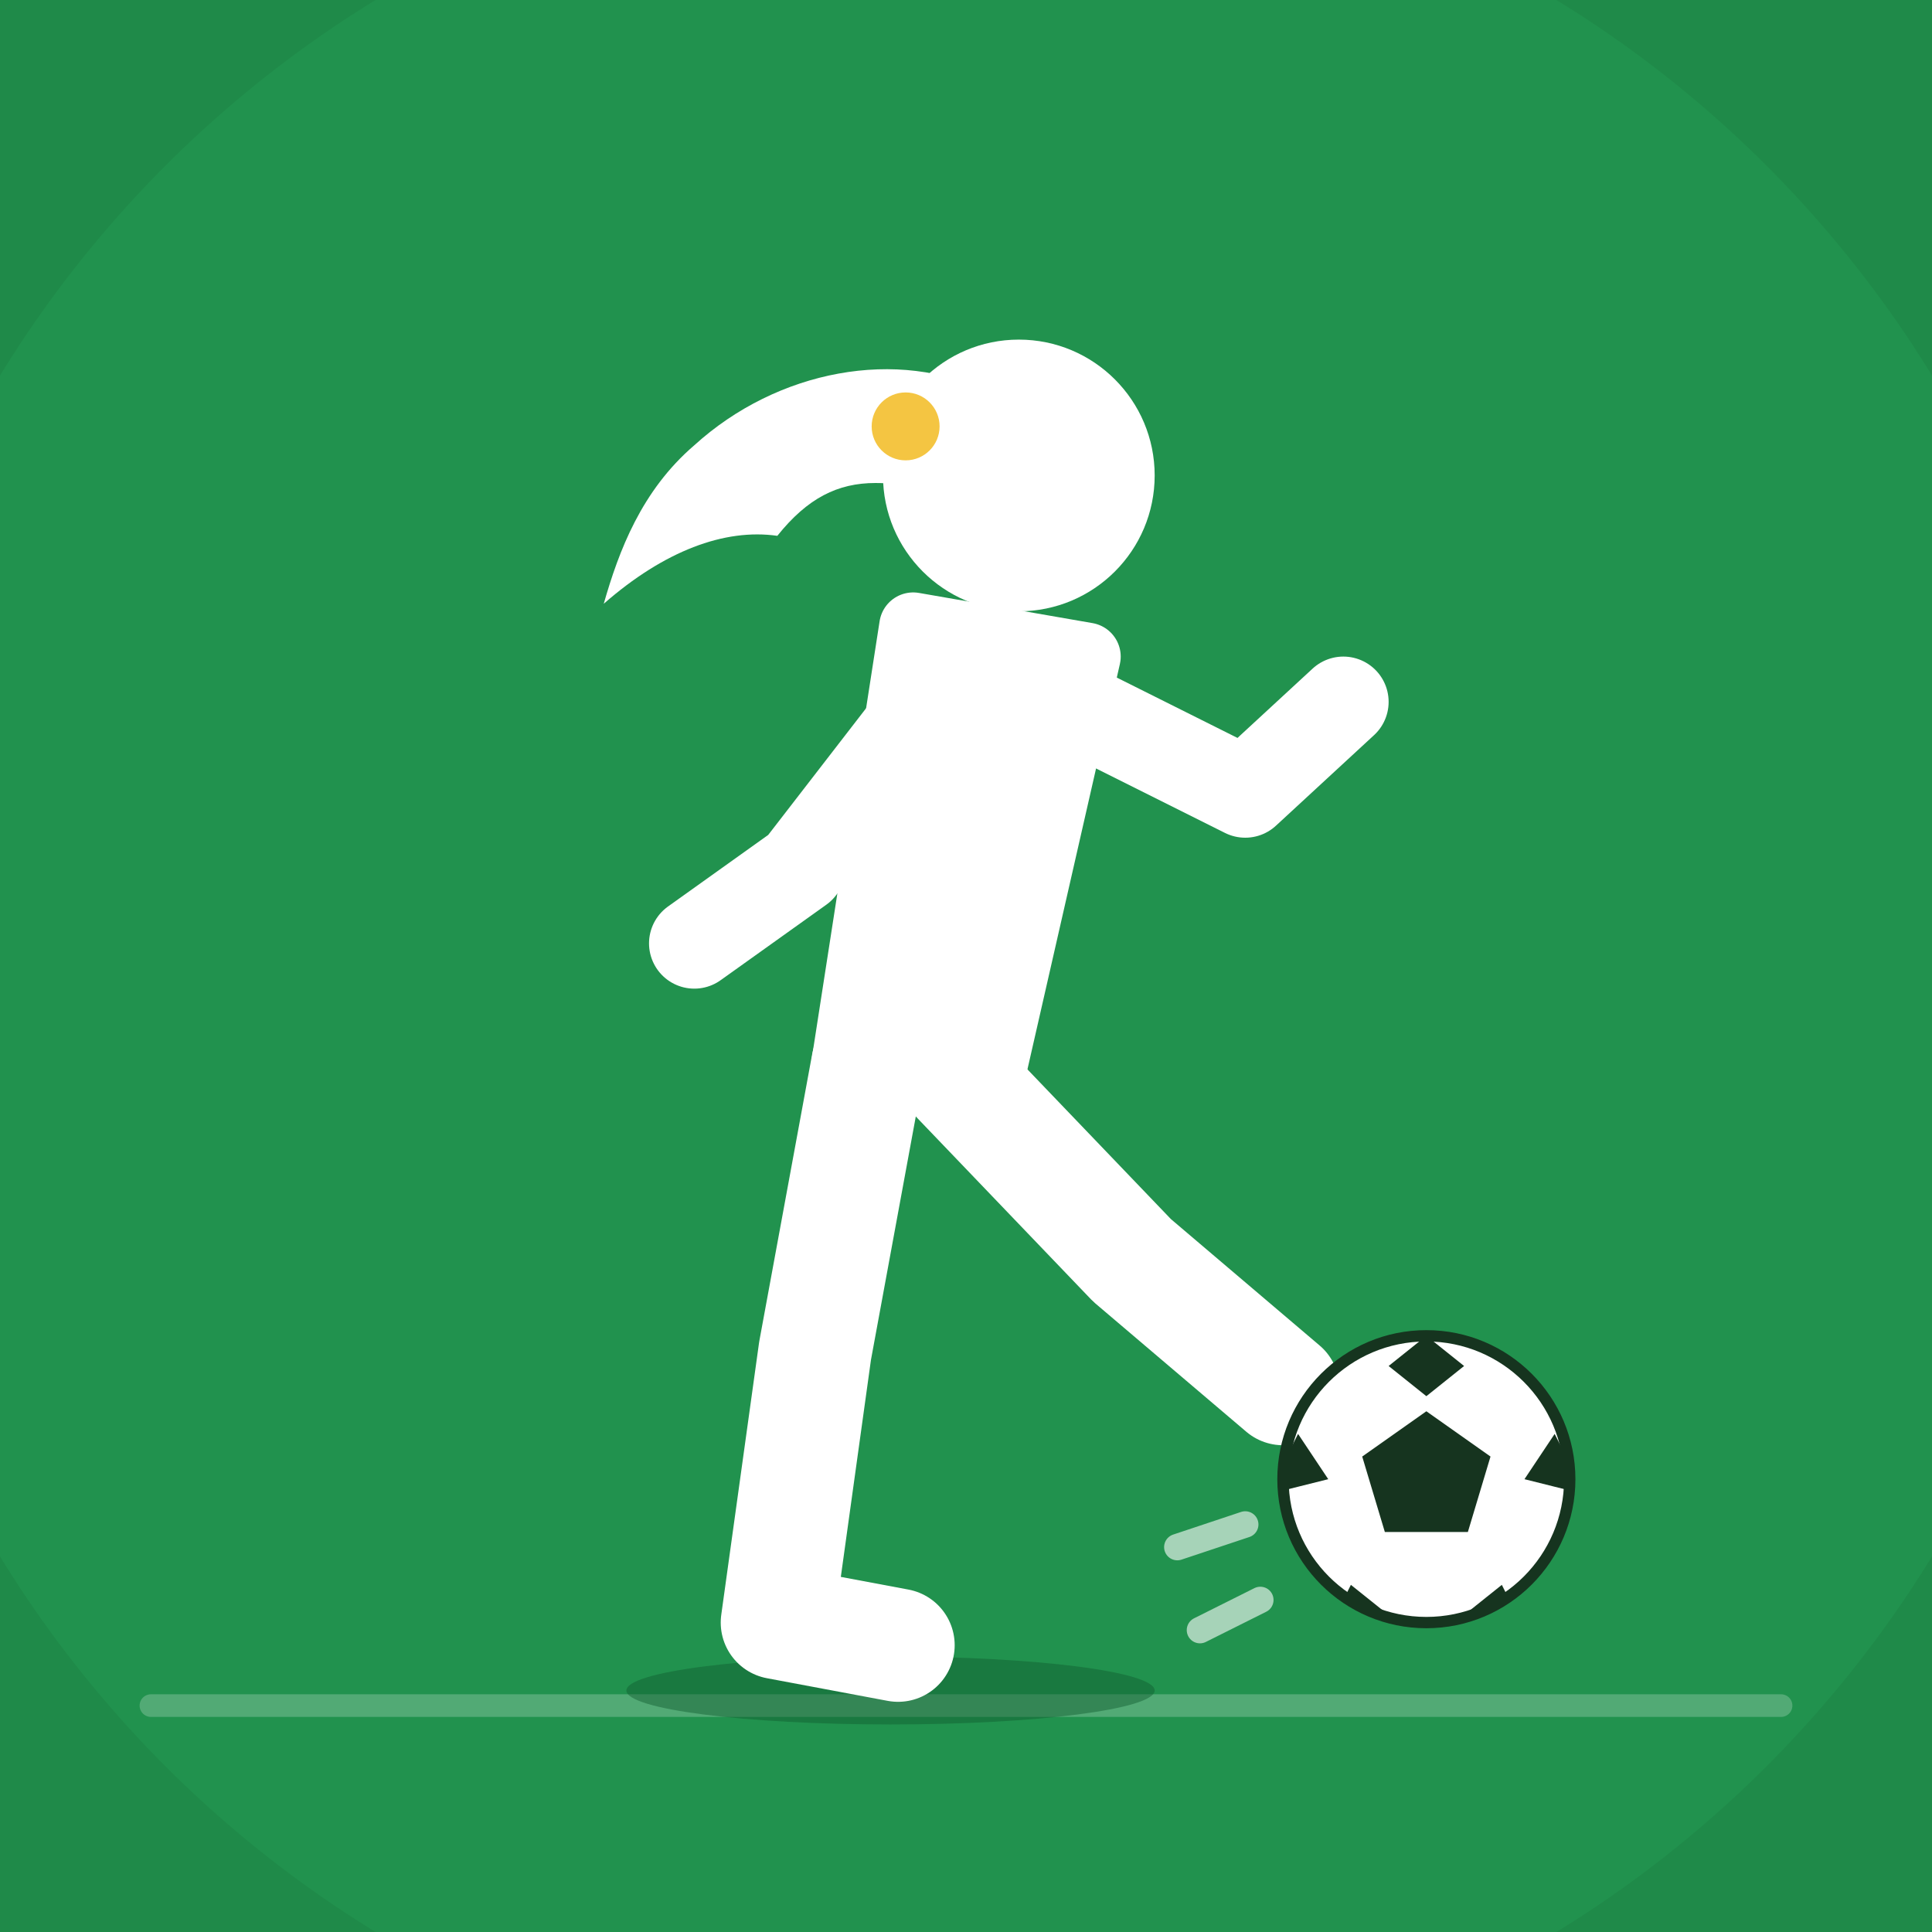
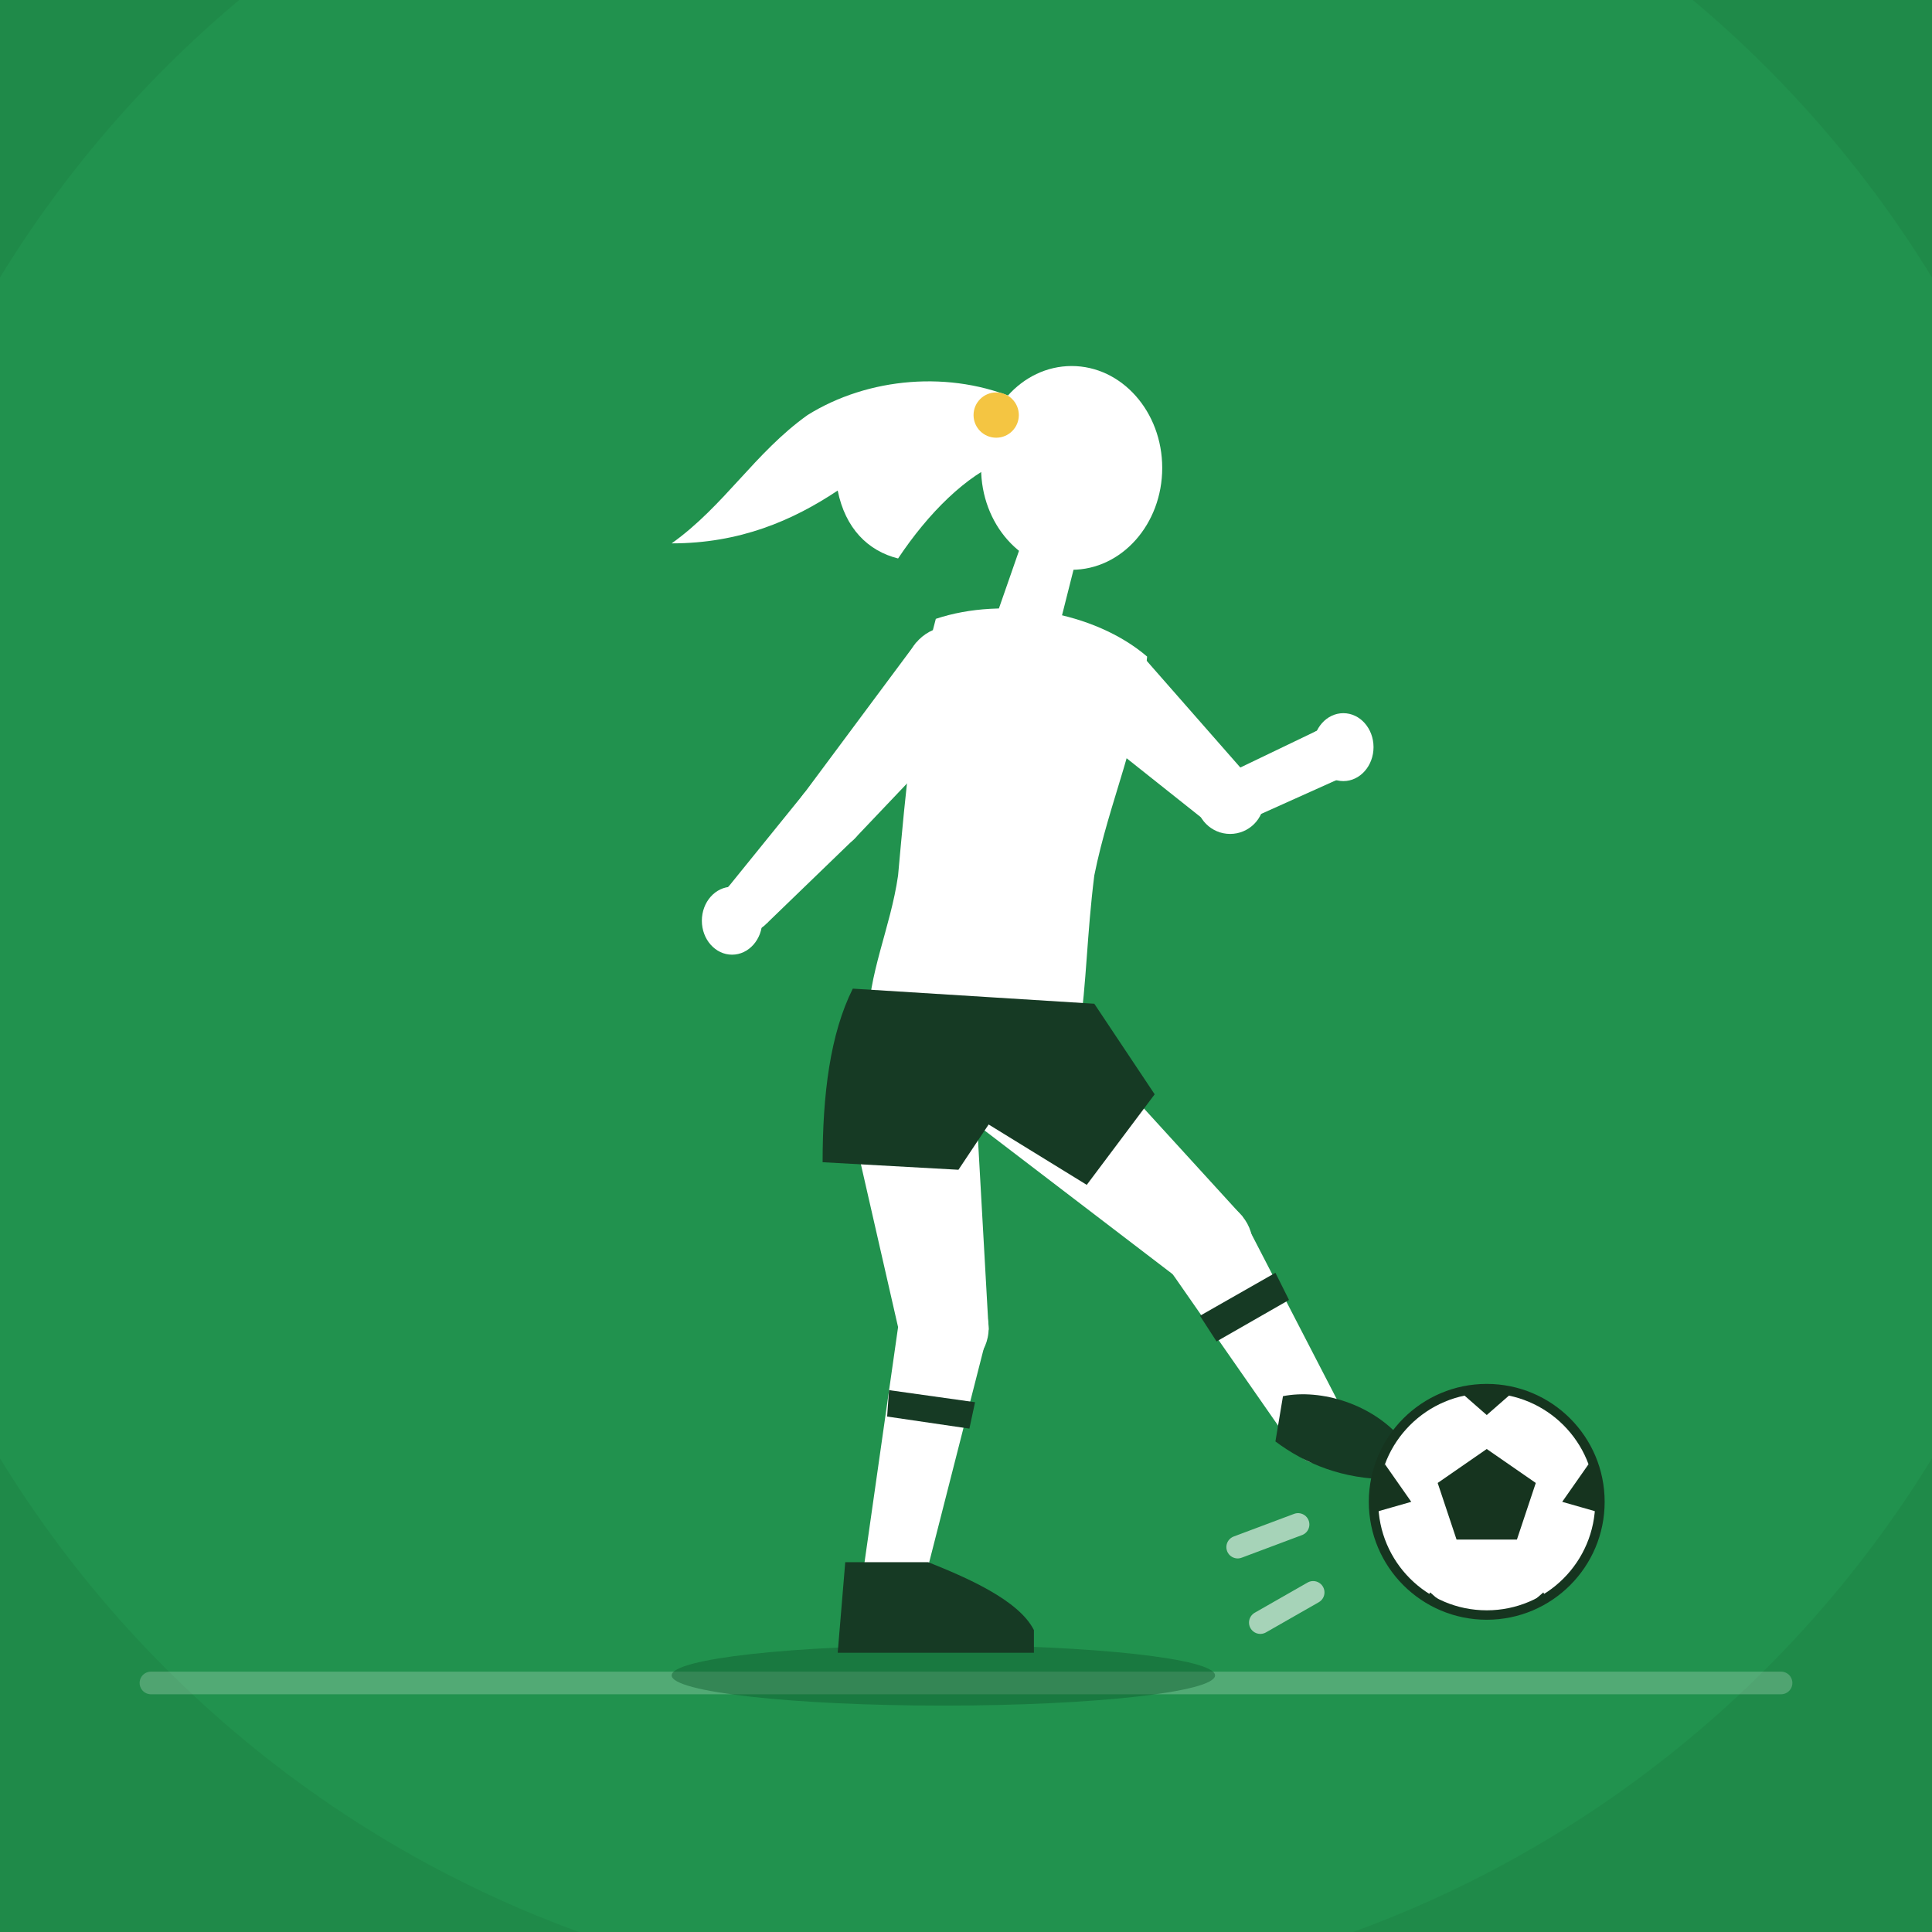
<svg xmlns="http://www.w3.org/2000/svg" viewBox="0 0 512 512" width="1024" height="1024">
+   <rect width="512" height="512" fill="#1F8A49" />
+   <circle cx="256" cy="230" r="300" fill="#24A055" opacity="0.35" />
+   <path d="M40 446 H472" stroke="#FFFFFF" stroke-opacity="0.22" stroke-width="6" stroke-linecap="round" />
+   <ellipse cx="250" cy="444" rx="72" ry="8" fill="#0F5A2E" opacity="0.45" />
+   <path d="M242.8 170.3 L213.2 210.1 L192.8 235.3 L203.2 244.7 L226.8 221.9 L261.2 185.7 Z" fill="#FFFFFF" />
+   <circle cx="252" cy="178" r="12.0" fill="#FFFFFF" />
+   <circle cx="220" cy="216" r="9.0" fill="#FFFFFF" />
+   <circle cx="198" cy="240" r="7.0" fill="#FFFFFF" />
+   <ellipse cx="194" cy="244" rx="8" ry="9" fill="#FFFFFF" />
+   <path d="M222.2 282.5 L238.0 351.7 L228.2 420.4 L243.8 423.6 L262.0 352.3 L257.8 277.5 Z" fill="#FFFFFF" />
+   <circle cx="240" cy="280" r="18.0" fill="#FFFFFF" />
+   <circle cx="250" cy="352" r="12.0" fill="#FFFFFF" />
+   <circle cx="236" cy="422" r="8.0" fill="#FFFFFF" />
+   <path d="M235.6 368.4 L235.1 375.4 L256.9 378.6 L258.4 371.6 Z" fill="#163A24" />
+   <path d="M224 414 L246 414 C256 418 270 424 274 432 L274 438 L222 438 Z" fill="#163A24" />
+   <path d="M248 164 C266 158 290 162 304 174 C302 196 294 212 290 232 C288 248 288 260 286 274 L230 272 C230 258 236 246 238 232 C240 210 242 186 248 164 Z" fill="#FFFFFF" />
+   <path d="M257.8 297.2 L310.8 337.7 L343.1 384.1 L356.9 375.9 L329.2 322.3 L282.2 270.8 Z" fill="#FFFFFF" />
+   <circle cx="270" cy="284" r="18.0" fill="#FFFFFF" />
+   <circle cx="320" cy="330" r="12.0" fill="#FFFFFF" />
+   <circle cx="350" cy="380" r="8.0" fill="#FFFFFF" />
+   <path d="M318.0 348.7 L322.4 355.5 L341.6 344.5 L338.0 337.3 Z" fill="#163A24" />
+   <path d="M340 370 C350 368 364 372 372 382 L368 392 C356 392 346 388 338 382 Z" fill="#163A24" />
+   <path d="M226 262 L290 266 L306 290 L288 314 L262 298 L254 310 L218 308 C218 290 220 274 226 262 Z" fill="#163A24" />
+   <path d="M285.8 190.8 L323.3 220.6 L354.9 206.4 L349.1 193.6 L328.7 203.4 L302.2 173.2 Z" fill="#FFFFFF" />
+   <circle cx="294" cy="182" r="12.0" fill="#FFFFFF" />
+   <circle cx="326" cy="212" r="9.0" fill="#FFFFFF" />
+   <circle cx="352" cy="200" r="7.0" fill="#FFFFFF" />
+   <ellipse cx="356" cy="198" rx="8" ry="9" fill="#FFFFFF" />
+   <path d="M280.1 168.4 L285.2 148.2 L270.8 143.8 L263.9 163.6 Z" fill="#FFFFFF" />
+   <circle cx="272" cy="166" r="8.5" fill="#FFFFFF" />
+   <circle cx="278" cy="146" r="7.5" fill="#FFFFFF" />
+   <ellipse cx="284" cy="124" rx="24" ry="27" fill="#FFFFFF" />
+   <path d="M270 106 C252 98 230 100 214 110 C200 120 192 134 178 144 C196 144 210 138 222 130 C224 140 230 146 238 148 C246 136 256 126 266 122 Z" fill="#FFFFFF" />
+   <circle cx="264" cy="110" r="6" fill="#F4C542" />
  <defs>
    <clipPath id="ball">
-       <circle cx="378" cy="392" r="38" />
+       <circle cx="394" cy="398" r="30" />
    </clipPath>
  </defs>
-   <rect width="512" height="512" fill="#1F8A49" />
-   <circle cx="256" cy="256" r="300" fill="#24A055" opacity="0.35" />
-   <path d="M40 452 H472" stroke="#FFFFFF" stroke-opacity="0.22" stroke-width="6" stroke-linecap="round" />
-   <ellipse cx="236" cy="448" rx="70" ry="9" fill="#0F5A2E" opacity="0.45" />
-   <g fill="none" stroke="#FFFFFF" stroke-linecap="round" stroke-linejoin="round">
-     <path d="M246 186 L212 230 L184 250" stroke-width="24" />
-     <path d="M286 188 L330 210 L356 186" stroke-width="24" />
-     <path d="M230 282 L216 358 L206 430 L238 436" stroke-width="30" />
-     <path d="M254 286 L300 334 L340 368" stroke-width="30" />
+   <circle cx="394" cy="398" r="30" fill="#FFFFFF" />
+   <g clip-path="url(#ball)" fill="#16341F">
+     <path d="M394 384 L407 393 L402 408 L386 408 L381 393 Z" />
+     <path d="M394 362 L402 368 L394 375 L386 368 Z" />
+     <path d="M421 388 L428 402 L414 398 Z" />
+     <path d="M367 388 L374 398 L360 402 Z" />
+     <path d="M409 422 L414 432 L401 429 Z" />
+     <path d="M379 422 L387 429 L374 432 Z" />
  </g>
-   <path d="M242 166 L288 174 L262 288 L224 282 Z" fill="#FFFFFF" stroke="#FFFFFF" stroke-width="18" stroke-linejoin="round" />
-   <path d="M262 104 C238 92 206 98 184 118 C170 130 164 146 160 160 C176 146 192 140 206 142 C214 132 222 128 232 128 C240 128 252 130 262 136 Z" fill="#FFFFFF" />
-   <circle cx="270" cy="126" r="36" fill="#FFFFFF" />
-   <circle cx="240" cy="113" r="9" fill="#F4C542" />
-   <circle cx="378" cy="392" r="38" fill="#FFFFFF" />
-   <g clip-path="url(#ball)" fill="#16341F">
-     <path d="M378 374 L395 386 L389 406 L367 406 L361 386 Z" />
-     <path d="M378 354 L388 362 L378 370 L368 362 Z" />
-     <path d="M412 380 L420 396 L404 392 Z" />
-     <path d="M344 380 L352 392 L336 396 Z" />
-     <path d="M398 420 L404 432 L388 428 Z" />
-     <path d="M358 420 L368 428 L352 432 Z" />
-   </g>
-   <circle cx="378" cy="392" r="38" fill="none" stroke="#16341F" stroke-width="3" />
-   <path d="M330 404 L312 410 M334 424 L318 432" stroke="#FFFFFF" stroke-opacity="0.6" stroke-width="7" stroke-linecap="round" />
+   <circle cx="394" cy="398" r="30" fill="none" stroke="#16341F" stroke-width="2.5" />
+   <path d="M344 404 L328 410 M348 422 L334 430" stroke="#FFFFFF" stroke-opacity="0.6" stroke-width="6" stroke-linecap="round" />
</svg>
